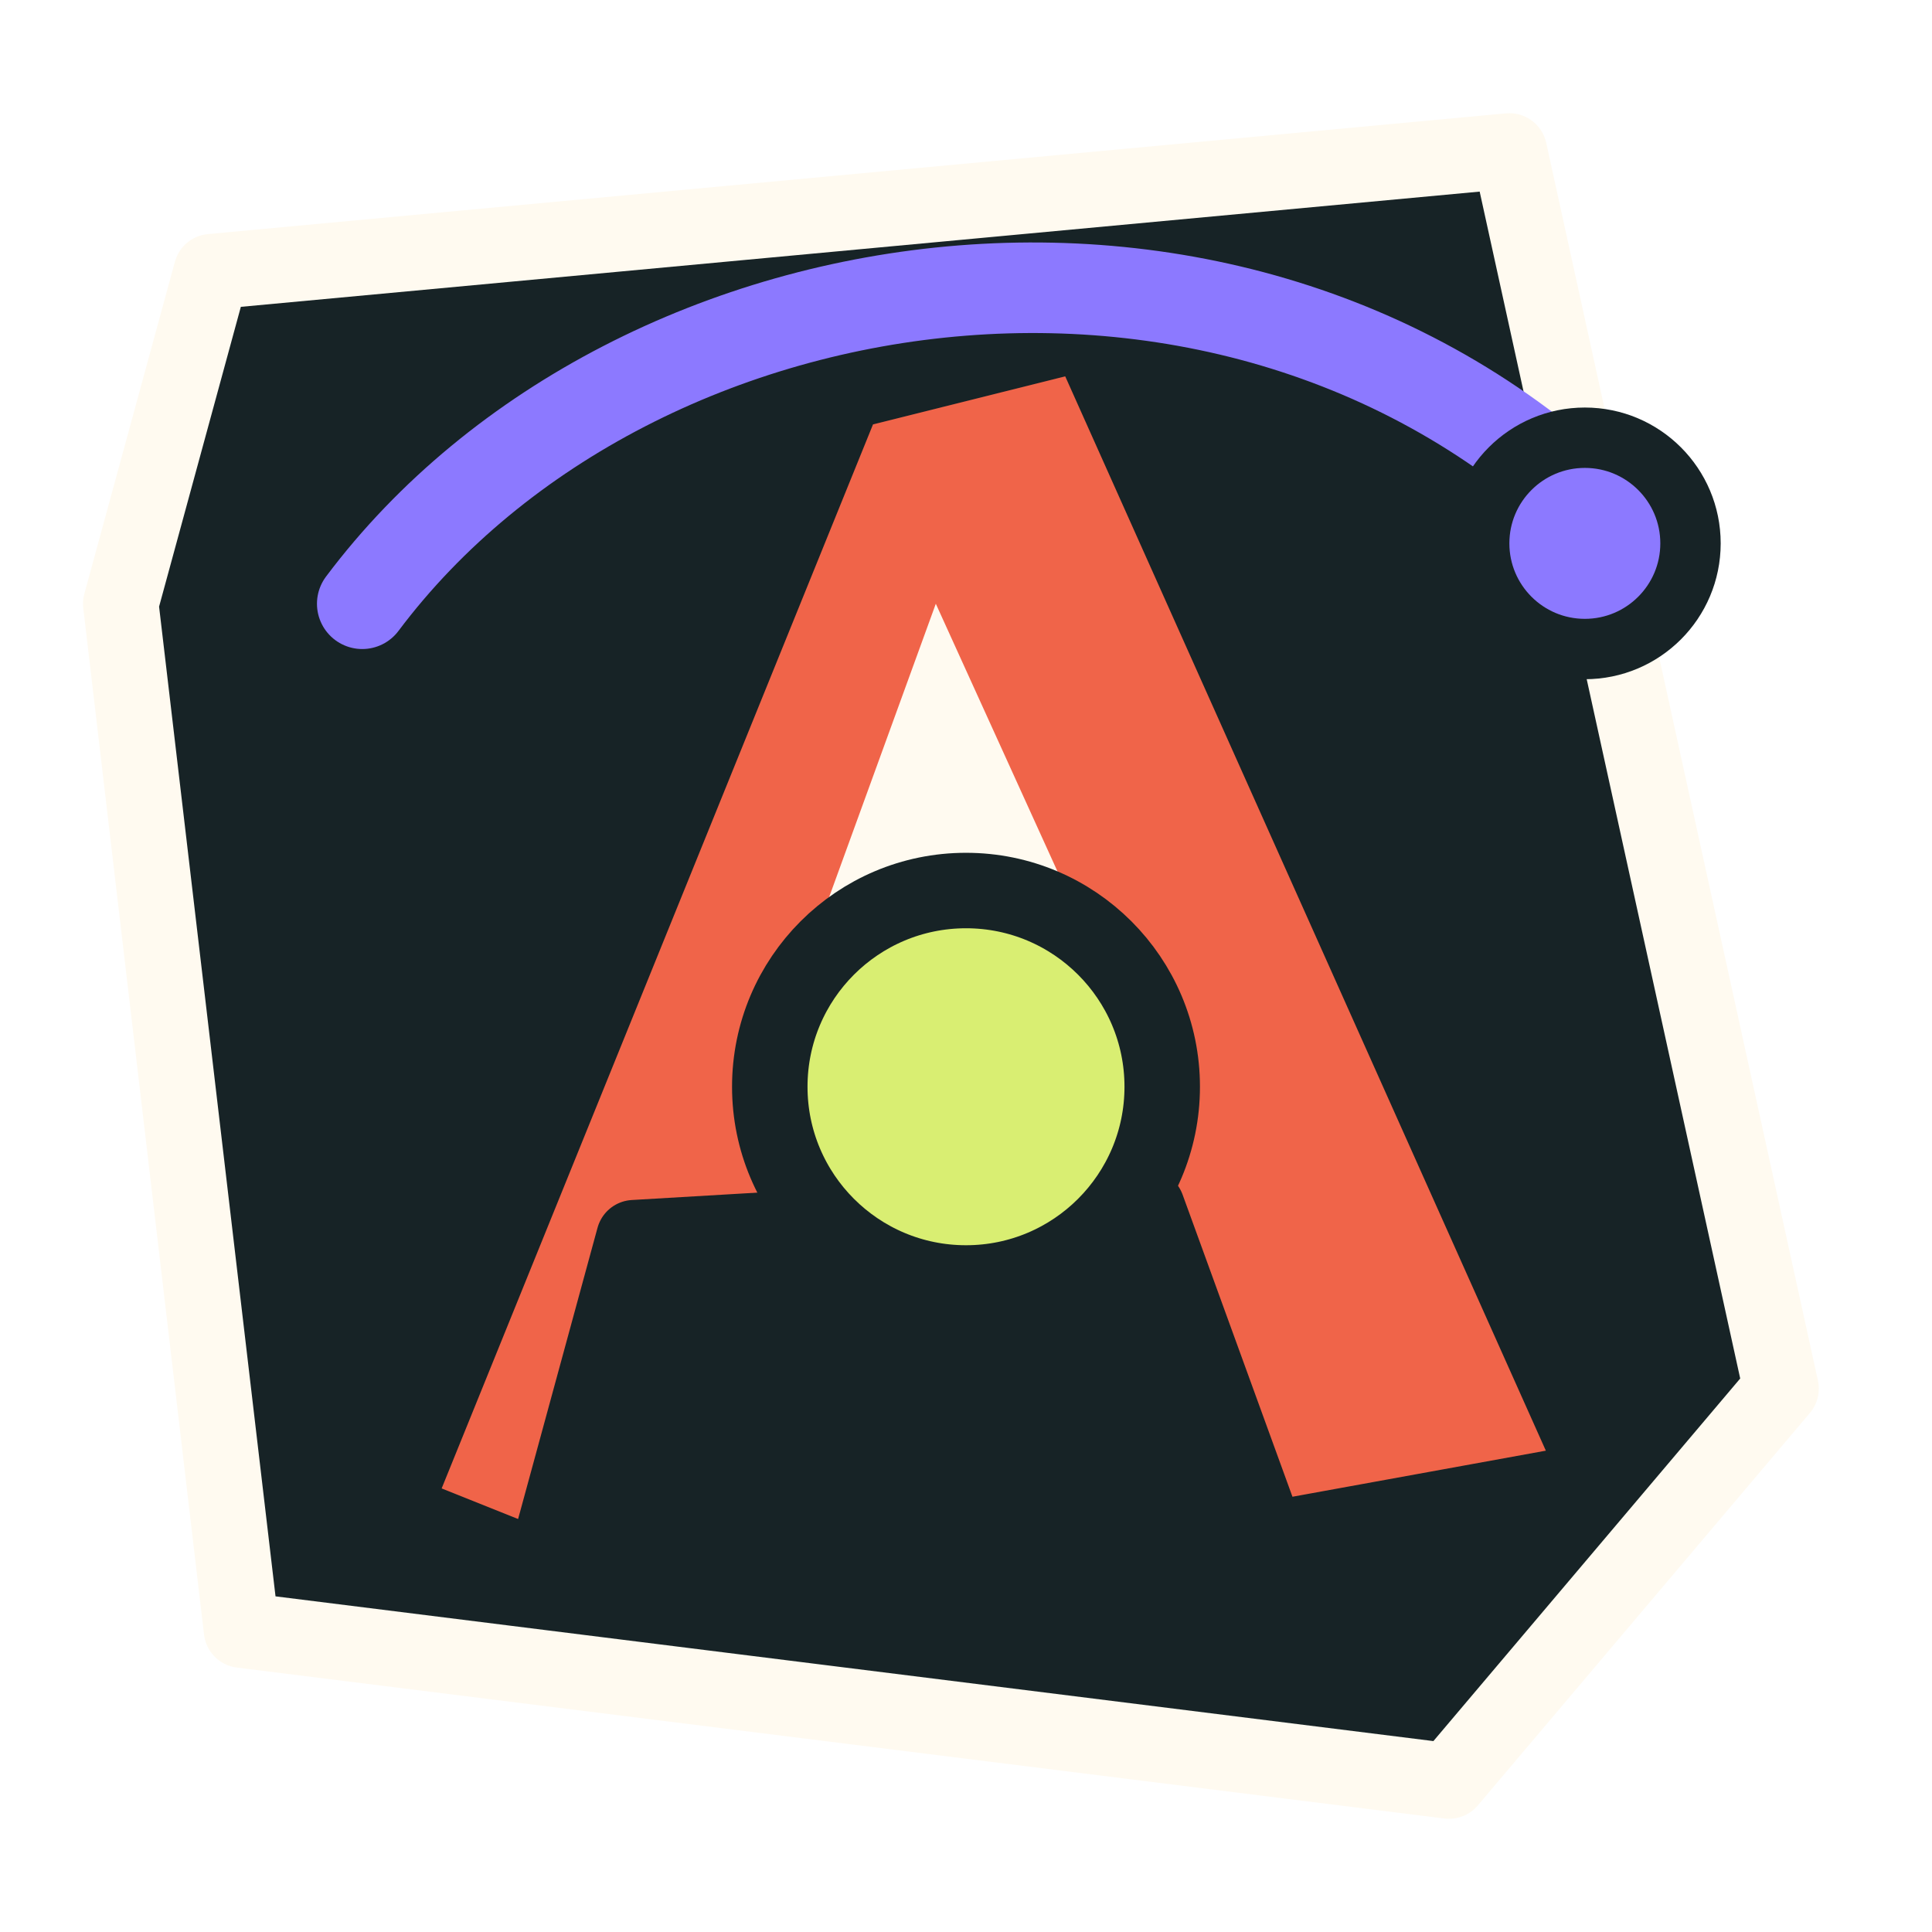
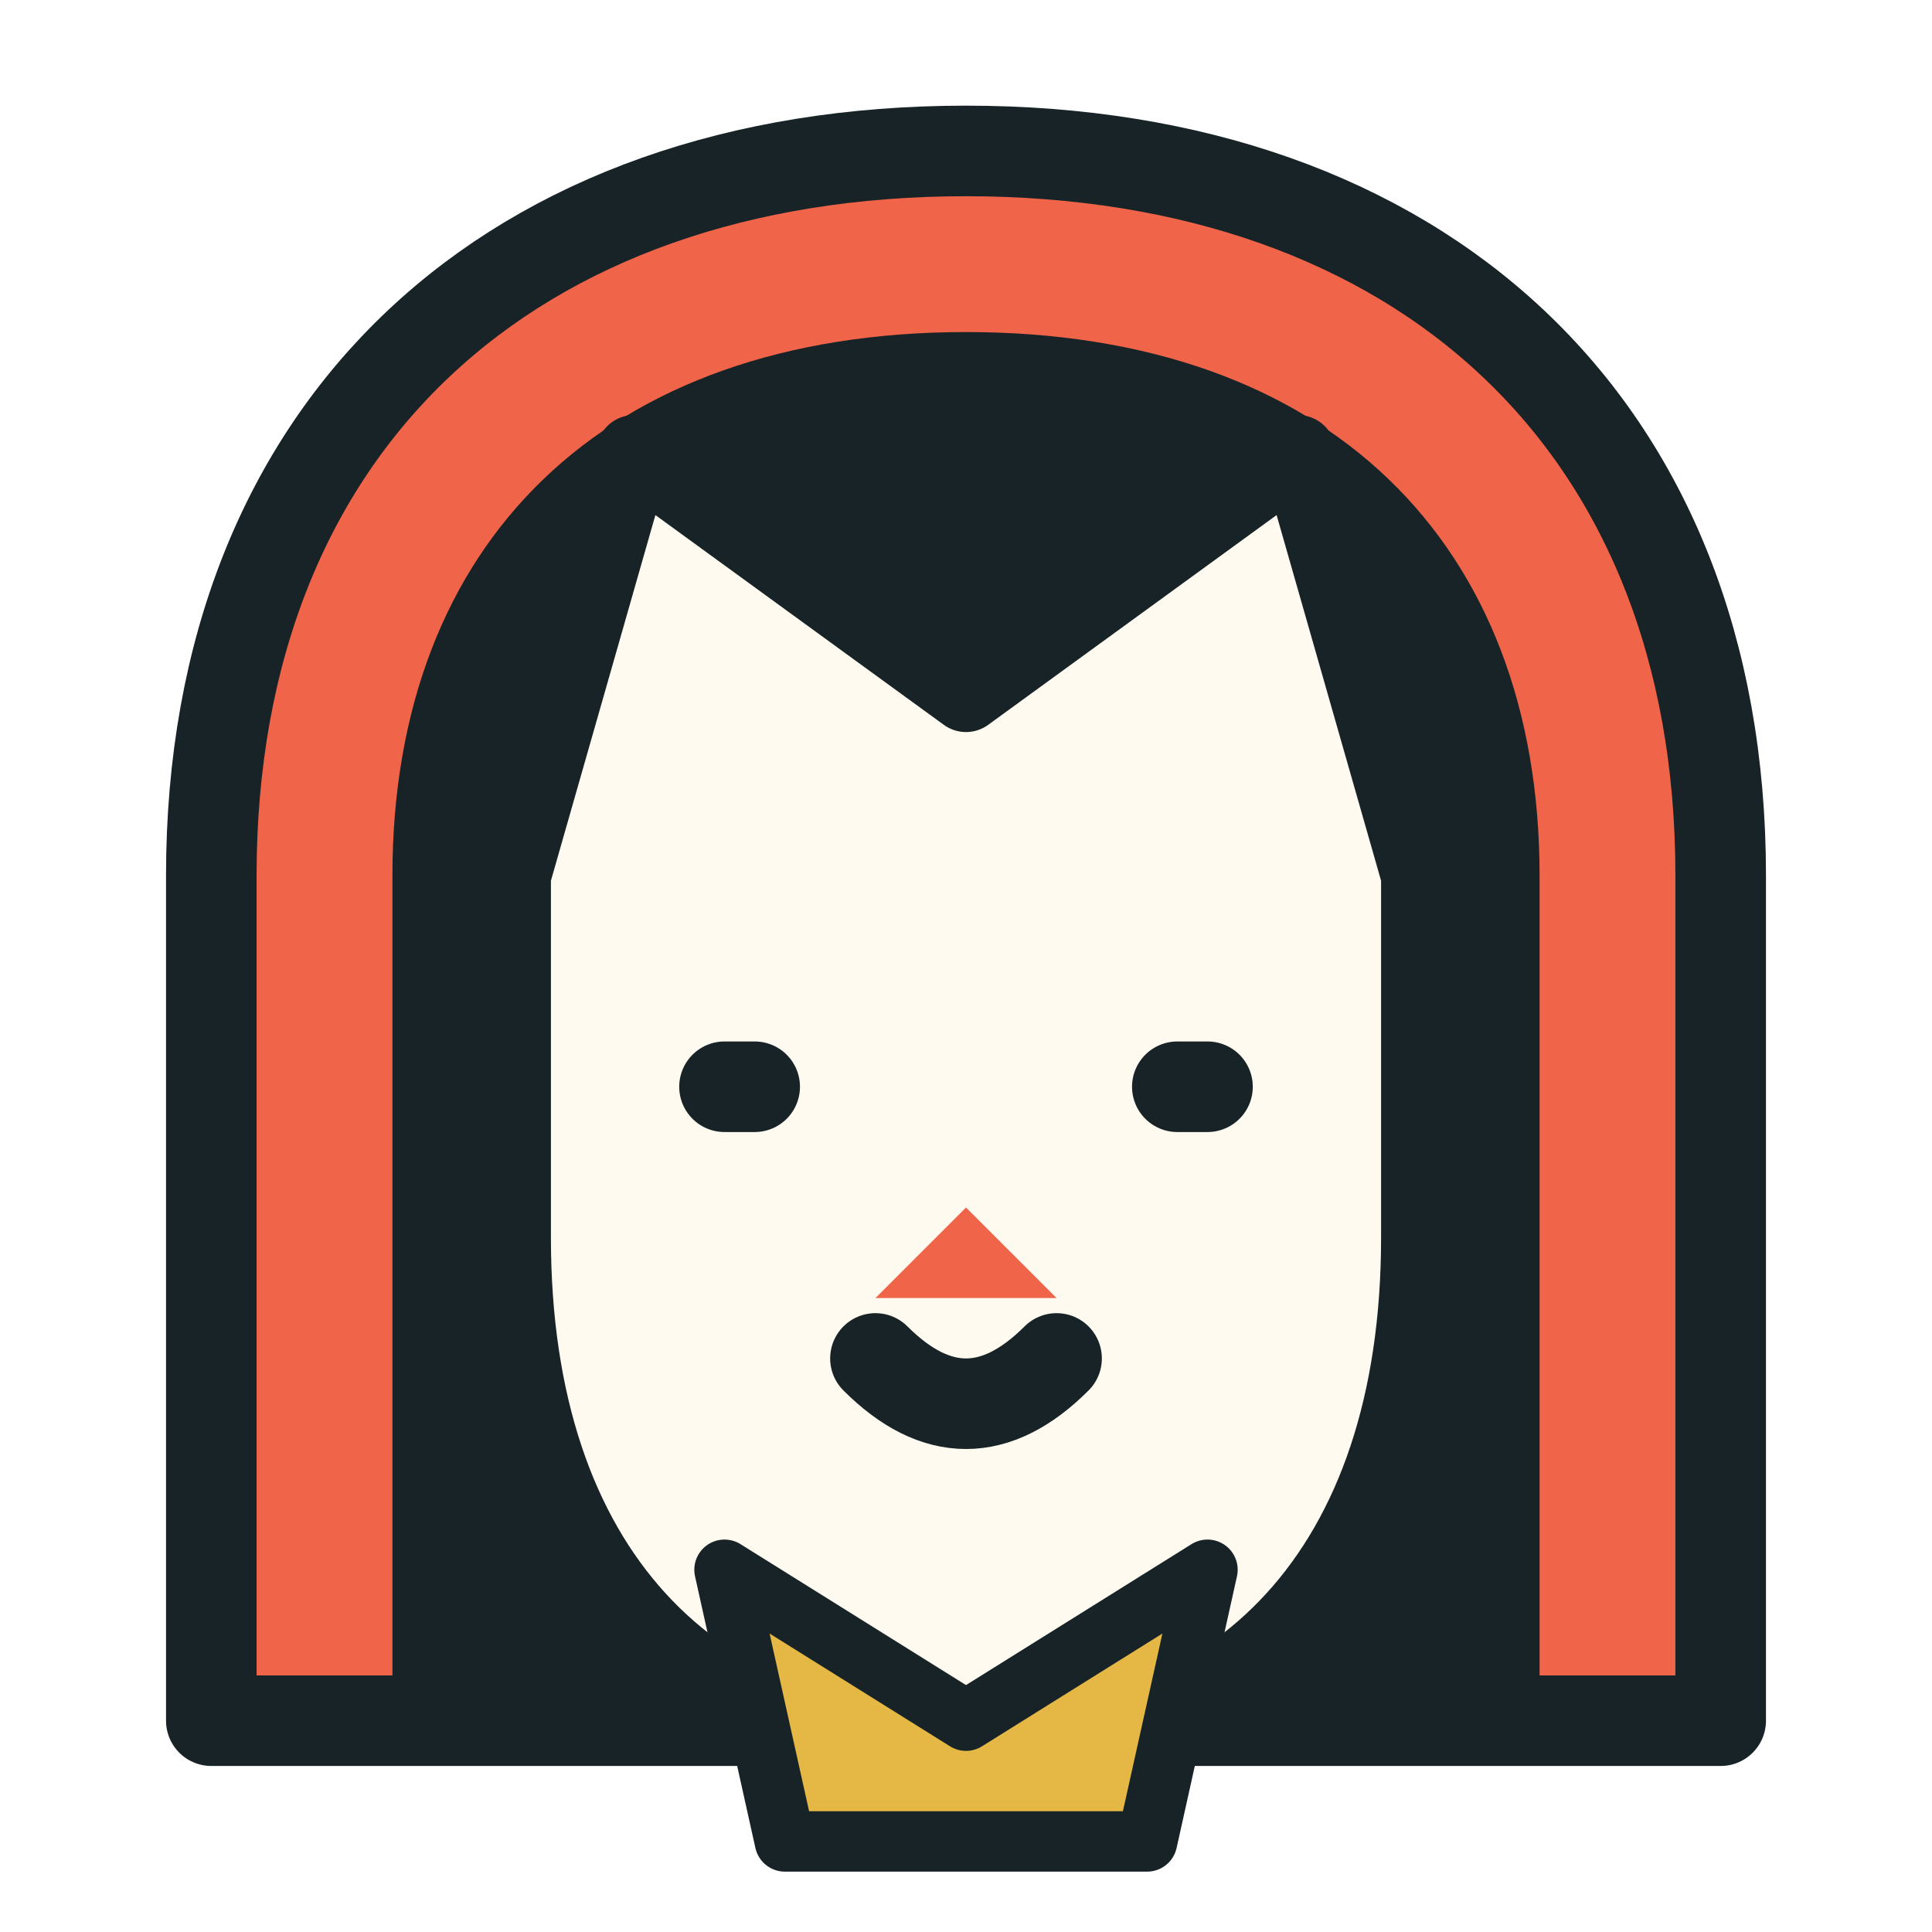
<svg xmlns="http://www.w3.org/2000/svg" viewBox="0 0 64 64" role="img">
-   <path fill="#172326" stroke="#fffaf0" stroke-width="2.5" stroke-linejoin="round" d="M7 9 50 5 59 46 48 59 8 54 4 20Z" />
-   <path fill="#f06449" stroke="#172326" stroke-width="2.5" stroke-linejoin="round" d="m13 50 15-37 8-2 17 38-11 2-4-11-17 1-3 11Z" />
-   <path fill="#fffaf0" d="m27 31 4-11 5 11Z" />
-   <circle cx="32" cy="36" r="6.5" fill="#d9ee72" stroke="#172326" stroke-width="2.5" />
-   <path fill="none" stroke="#8c79ff" stroke-width="3" stroke-linecap="round" d="M12 20C21 8 42 5 54 18" />
-   <circle cx="52.5" cy="18" r="3.5" fill="#8c79ff" stroke="#172326" stroke-width="2" />
+   <path fill="#f06449" stroke="#172326" stroke-width="3" stroke-linejoin="round" d="M7 57V29C7 14 17 5 32 5s25 9 25 24v28Z" />
+   <path fill="#172326" d="M13 57V29c0-11 7-18 19-18s19 7 19 18v28Z" />
+   <path fill="#fffaf0" stroke="#172326" stroke-width="2.5" stroke-linejoin="round" d="m17 29 4-14 11 8 11-8 4 14v12c0 11-6 17-15 17S17 52 17 41Z" />
+   <path fill="#e5b845" stroke="#172326" stroke-width="2" stroke-linejoin="round" d="m24 52 8 5 8-5-2 9H26Z" />
+   <path fill="none" stroke="#172326" stroke-width="3" stroke-linecap="round" d="M24 36h1m14 0h1M29 45q3 3 6 0" />
+   <path fill="#f06449" d="m32 40-3 3h6Z" />
</svg>
